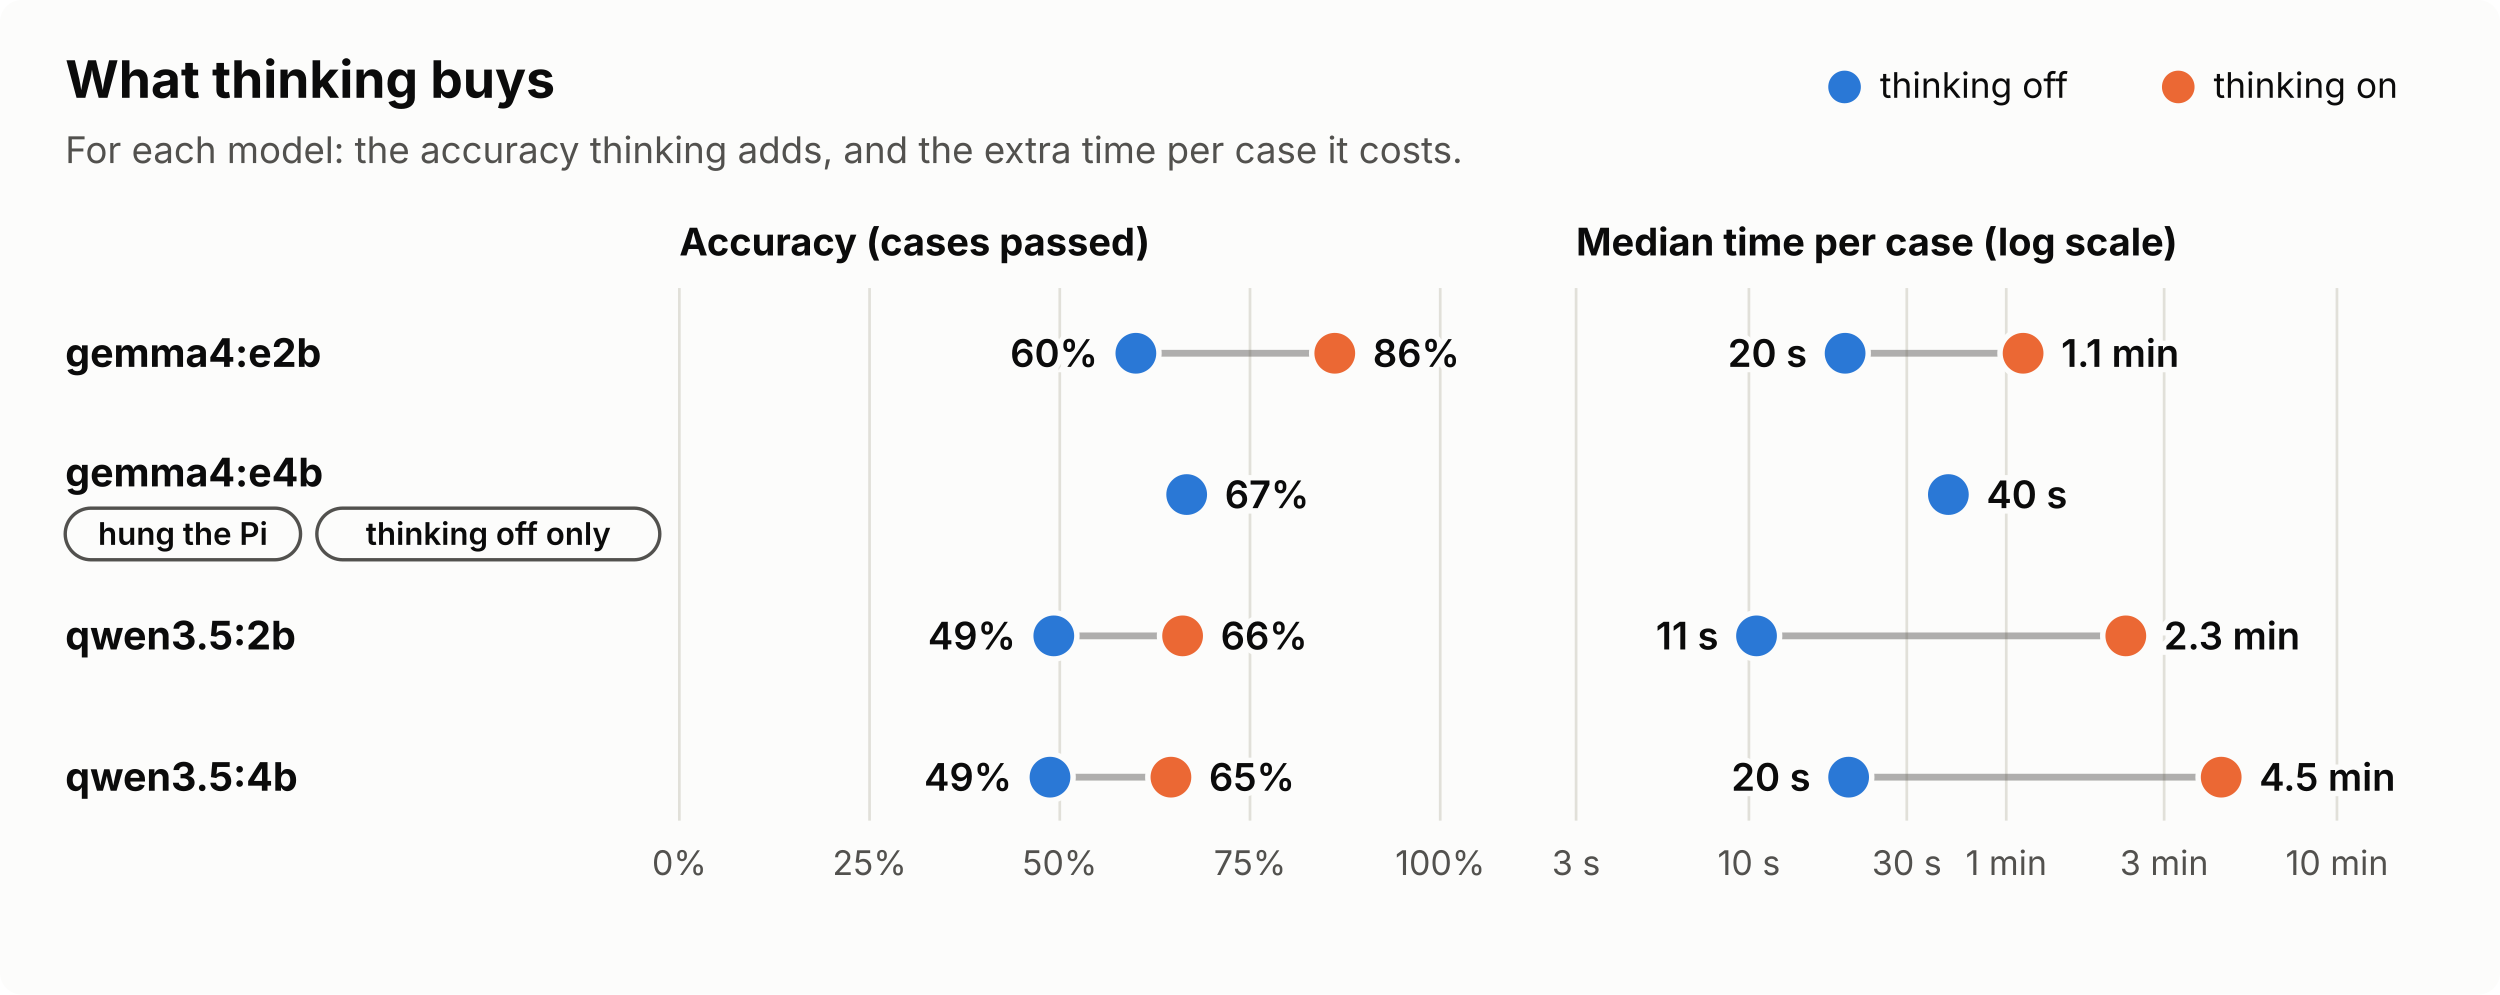
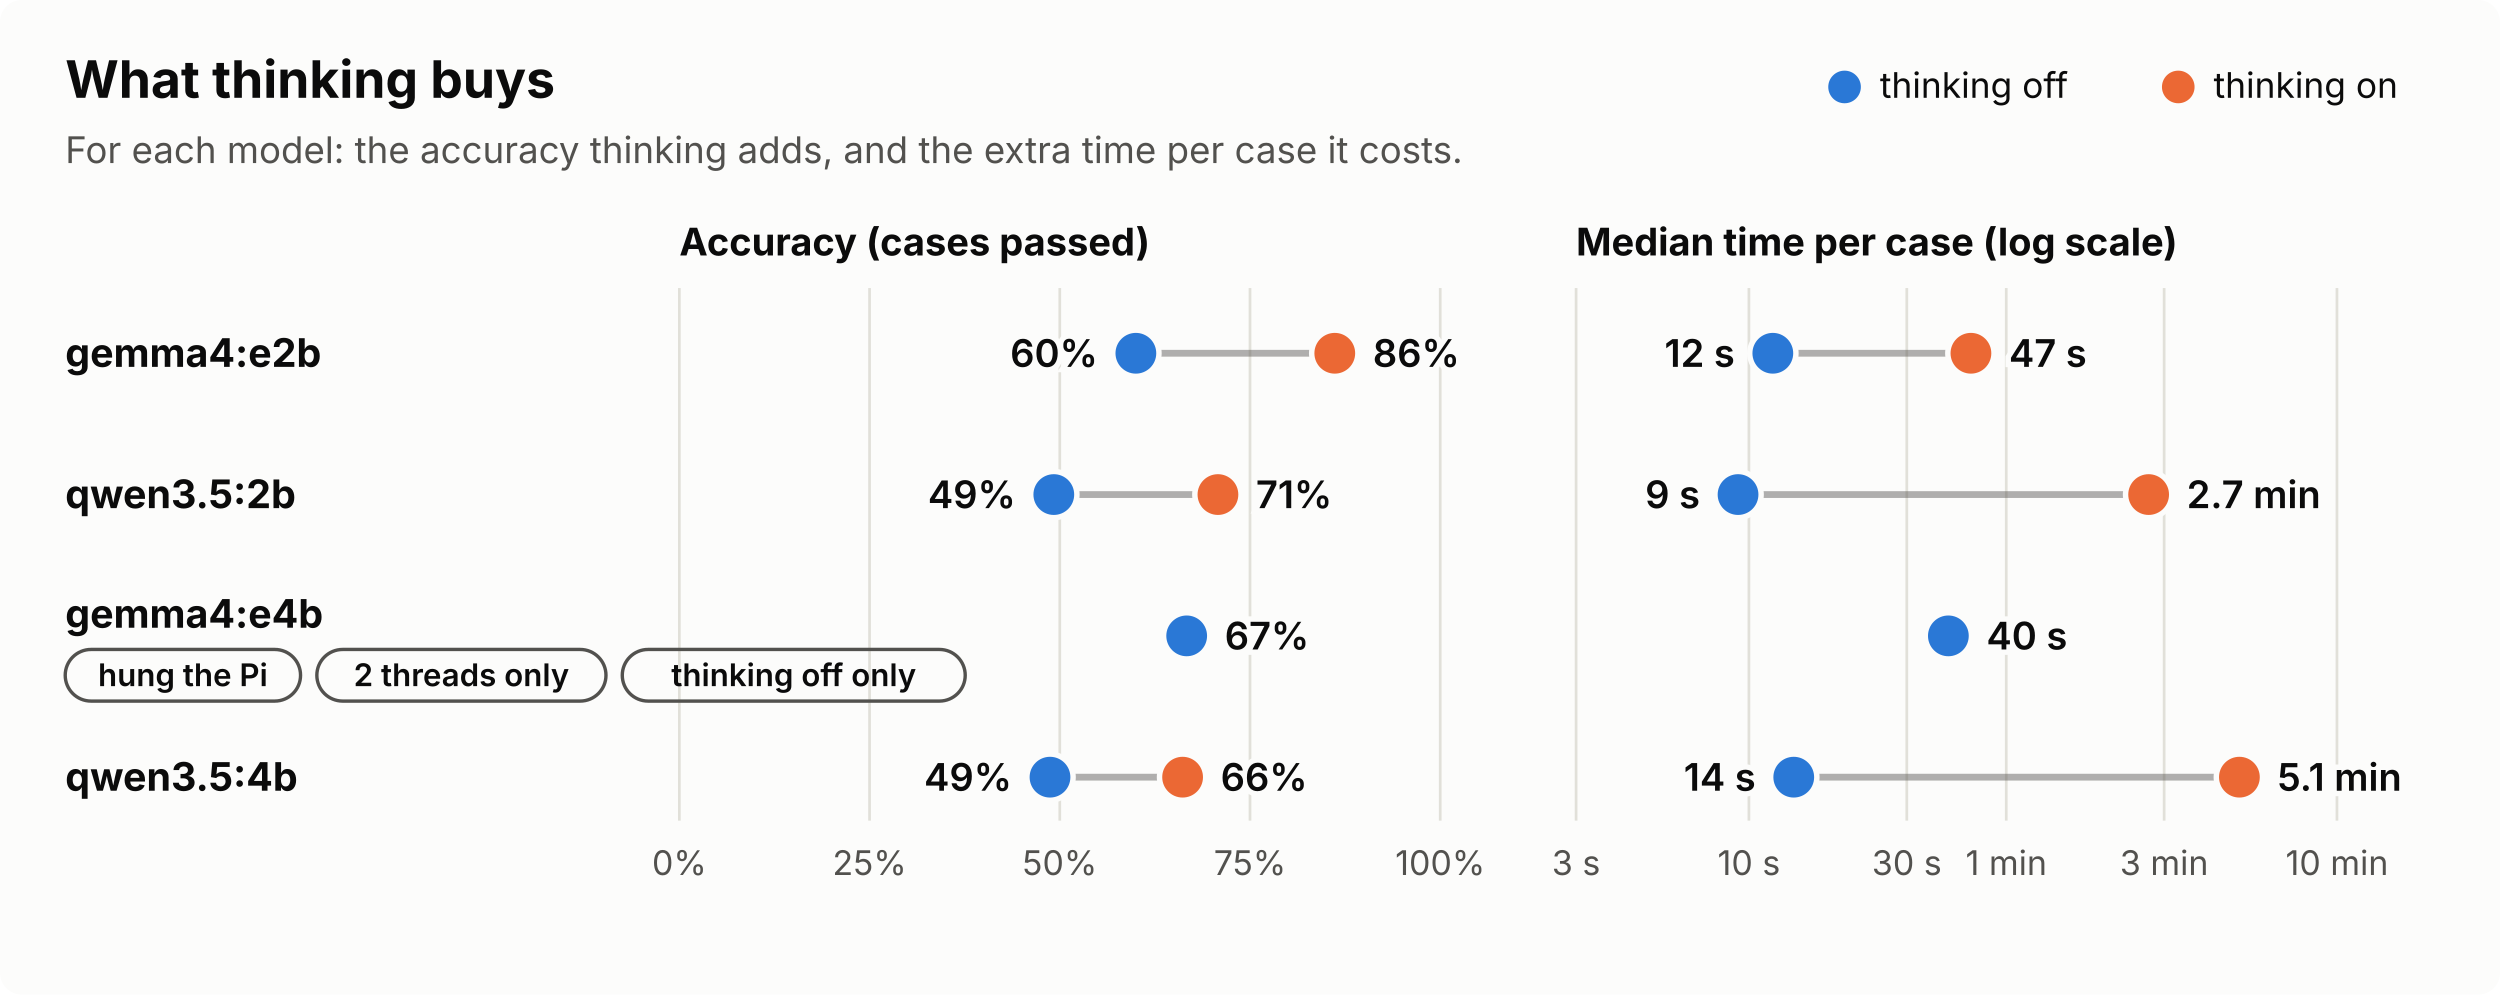
<svg xmlns="http://www.w3.org/2000/svg" width="920" height="366" viewBox="0 0 920 366" role="img" aria-label="What thinking buys">
  <rect width="920" height="366" rx="8" fill="#fcfcfb" />
  <text x="24.0" y="36.0" font-size="19" font-weight="700" text-anchor="start" fill="#0b0b0b" font-family="system-ui, -apple-system, Segoe UI, sans-serif">What thinking buys</text>
  <text x="24.0" y="60.0" font-size="13.5" font-weight="normal" text-anchor="start" fill="#52514e" font-family="system-ui, -apple-system, Segoe UI, sans-serif">For each model: the accuracy thinking adds, and the extra time per case it costs.</text>
  <circle cx="678.8" cy="32.0" r="7" fill="#2a78d6" stroke="#fcfcfb" stroke-width="2" />
  <text x="691.8" y="36.0" font-size="13" font-weight="normal" text-anchor="start" fill="#0b0b0b" font-family="system-ui, -apple-system, Segoe UI, sans-serif">thinking off</text>
  <circle cx="801.6" cy="32.0" r="7" fill="#eb6834" stroke="#fcfcfb" stroke-width="2" />
  <text x="814.6" y="36.0" font-size="13" font-weight="normal" text-anchor="start" fill="#0b0b0b" font-family="system-ui, -apple-system, Segoe UI, sans-serif">thinking on</text>
  <text x="250.0" y="94.0" font-size="14" font-weight="700" text-anchor="start" fill="#0b0b0b" font-family="system-ui, -apple-system, Segoe UI, sans-serif">Accuracy (cases passed)</text>
  <text x="580.0" y="94.0" font-size="14" font-weight="700" text-anchor="start" fill="#0b0b0b" font-family="system-ui, -apple-system, Segoe UI, sans-serif">Median time per case (log scale)</text>
  <line x1="250.0" y1="106.0" x2="250.0" y2="302.0" stroke="#e1e0d9" stroke-width="1" />
  <text x="250.0" y="322.0" font-size="12.5" font-weight="normal" text-anchor="middle" fill="#52514e" font-family="system-ui, -apple-system, Segoe UI, sans-serif">0%</text>
  <line x1="320.0" y1="106.0" x2="320.0" y2="302.0" stroke="#e1e0d9" stroke-width="1" />
  <text x="320.0" y="322.0" font-size="12.5" font-weight="normal" text-anchor="middle" fill="#52514e" font-family="system-ui, -apple-system, Segoe UI, sans-serif">25%</text>
  <line x1="390.0" y1="106.0" x2="390.0" y2="302.0" stroke="#e1e0d9" stroke-width="1" />
  <text x="390.0" y="322.0" font-size="12.5" font-weight="normal" text-anchor="middle" fill="#52514e" font-family="system-ui, -apple-system, Segoe UI, sans-serif">50%</text>
  <line x1="460.0" y1="106.0" x2="460.0" y2="302.0" stroke="#e1e0d9" stroke-width="1" />
  <text x="460.0" y="322.0" font-size="12.5" font-weight="normal" text-anchor="middle" fill="#52514e" font-family="system-ui, -apple-system, Segoe UI, sans-serif">75%</text>
  <line x1="530.0" y1="106.0" x2="530.0" y2="302.0" stroke="#e1e0d9" stroke-width="1" />
  <text x="530.0" y="322.0" font-size="12.5" font-weight="normal" text-anchor="middle" fill="#52514e" font-family="system-ui, -apple-system, Segoe UI, sans-serif">100%</text>
  <line x1="580.0" y1="106.0" x2="580.0" y2="302.0" stroke="#e1e0d9" stroke-width="1" />
  <text x="580.0" y="322.0" font-size="12.5" font-weight="normal" text-anchor="middle" fill="#52514e" font-family="system-ui, -apple-system, Segoe UI, sans-serif">3 s</text>
  <line x1="643.6" y1="106.0" x2="643.6" y2="302.0" stroke="#e1e0d9" stroke-width="1" />
  <text x="643.6" y="322.0" font-size="12.5" font-weight="normal" text-anchor="middle" fill="#52514e" font-family="system-ui, -apple-system, Segoe UI, sans-serif">10 s</text>
  <line x1="701.7" y1="106.0" x2="701.7" y2="302.0" stroke="#e1e0d9" stroke-width="1" />
  <text x="701.7" y="322.0" font-size="12.5" font-weight="normal" text-anchor="middle" fill="#52514e" font-family="system-ui, -apple-system, Segoe UI, sans-serif">30 s</text>
  <line x1="738.3" y1="106.0" x2="738.3" y2="302.0" stroke="#e1e0d9" stroke-width="1" />
  <text x="738.3" y="322.0" font-size="12.5" font-weight="normal" text-anchor="middle" fill="#52514e" font-family="system-ui, -apple-system, Segoe UI, sans-serif">1 min</text>
  <line x1="796.4" y1="106.0" x2="796.4" y2="302.0" stroke="#e1e0d9" stroke-width="1" />
  <text x="796.4" y="322.0" font-size="12.5" font-weight="normal" text-anchor="middle" fill="#52514e" font-family="system-ui, -apple-system, Segoe UI, sans-serif">3 min</text>
  <line x1="860.0" y1="106.0" x2="860.0" y2="302.0" stroke="#e1e0d9" stroke-width="1" />
  <text x="860.0" y="322.0" font-size="12.5" font-weight="normal" text-anchor="middle" fill="#52514e" font-family="system-ui, -apple-system, Segoe UI, sans-serif">10 min</text>
  <text x="24.0" y="135.0" font-size="14.5" font-weight="700" text-anchor="start" fill="#0b0b0b" font-family="system-ui, -apple-system, Segoe UI, sans-serif">gemma4:e2b</text>
  <line x1="418.0" y1="130.0" x2="491.2" y2="130.0" stroke="#52514e" stroke-width="2.5" stroke-opacity="0.45" />
  <circle cx="418.0" cy="130.0" r="8.5" fill="#2a78d6" stroke="#fcfcfb" stroke-width="2" />
  <circle cx="491.2" cy="130.0" r="8.5" fill="#eb6834" stroke="#fcfcfb" stroke-width="2" />
  <text x="404.0" y="135.0" font-size="14" font-weight="600" text-anchor="end" fill="#0b0b0b" stroke="#fcfcfb" stroke-width="4" paint-order="stroke" font-family="system-ui, -apple-system, Segoe UI, sans-serif">60%</text>
  <text x="505.2" y="135.0" font-size="14" font-weight="600" text-anchor="start" fill="#0b0b0b" stroke="#fcfcfb" stroke-width="4" paint-order="stroke" font-family="system-ui, -apple-system, Segoe UI, sans-serif">86%</text>
-   <line x1="679.0" y1="130.0" x2="744.5" y2="130.0" stroke="#52514e" stroke-width="2.5" stroke-opacity="0.45" />
-   <circle cx="679.0" cy="130.0" r="8.5" fill="#2a78d6" stroke="#fcfcfb" stroke-width="2" />
-   <circle cx="744.5" cy="130.0" r="8.5" fill="#eb6834" stroke="#fcfcfb" stroke-width="2" />
-   <text x="665.0" y="135.0" font-size="14" font-weight="600" text-anchor="end" fill="#0b0b0b" stroke="#fcfcfb" stroke-width="4" paint-order="stroke" font-family="system-ui, -apple-system, Segoe UI, sans-serif">20 s</text>
-   <text x="758.5" y="135.0" font-size="14" font-weight="600" text-anchor="start" fill="#0b0b0b" stroke="#fcfcfb" stroke-width="4" paint-order="stroke" font-family="system-ui, -apple-system, Segoe UI, sans-serif">1.1 min</text>
-   <text x="24.0" y="179.0" font-size="14.5" font-weight="700" text-anchor="start" fill="#0b0b0b" font-family="system-ui, -apple-system, Segoe UI, sans-serif">gemma4:e4b</text>
-   <rect x="24.0" y="187.0" width="86.6" height="19" rx="9.5" fill="none" stroke="#52514e" stroke-width="1.25" />
-   <text x="67.3" y="200.5" font-size="11.5" font-weight="600" text-anchor="middle" fill="#0b0b0b" font-family="system-ui, -apple-system, Segoe UI, sans-serif">hung the Pi</text>
-   <rect x="116.6" y="187.0" width="126.2" height="19" rx="9.5" fill="none" stroke="#52514e" stroke-width="1.25" />
-   <text x="179.7" y="200.5" font-size="11.5" font-weight="600" text-anchor="middle" fill="#0b0b0b" font-family="system-ui, -apple-system, Segoe UI, sans-serif">thinking off only</text>
-   <circle cx="436.7" cy="182.0" r="8.5" fill="#2a78d6" stroke="#fcfcfb" stroke-width="2" />
-   <text x="450.7" y="187.0" font-size="14" font-weight="600" text-anchor="start" fill="#0b0b0b" stroke="#fcfcfb" stroke-width="4" paint-order="stroke" font-family="system-ui, -apple-system, Segoe UI, sans-serif">67%</text>
-   <circle cx="717.0" cy="182.0" r="8.5" fill="#2a78d6" stroke="#fcfcfb" stroke-width="2" />
-   <text x="731.0" y="187.0" font-size="14" font-weight="600" text-anchor="start" fill="#0b0b0b" stroke="#fcfcfb" stroke-width="4" paint-order="stroke" font-family="system-ui, -apple-system, Segoe UI, sans-serif">40 s</text>
-   <text x="24.0" y="239.0" font-size="14.5" font-weight="700" text-anchor="start" fill="#0b0b0b" font-family="system-ui, -apple-system, Segoe UI, sans-serif">qwen3.5:2b</text>
-   <line x1="387.8" y1="234.0" x2="435.2" y2="234.0" stroke="#52514e" stroke-width="2.5" stroke-opacity="0.45" />
-   <circle cx="387.8" cy="234.0" r="8.5" fill="#2a78d6" stroke="#fcfcfb" stroke-width="2" />
-   <circle cx="435.2" cy="234.0" r="8.5" fill="#eb6834" stroke="#fcfcfb" stroke-width="2" />
-   <text x="373.8" y="239.0" font-size="14" font-weight="600" text-anchor="end" fill="#0b0b0b" stroke="#fcfcfb" stroke-width="4" paint-order="stroke" font-family="system-ui, -apple-system, Segoe UI, sans-serif">49%</text>
-   <text x="449.2" y="239.0" font-size="14" font-weight="600" text-anchor="start" fill="#0b0b0b" stroke="#fcfcfb" stroke-width="4" paint-order="stroke" font-family="system-ui, -apple-system, Segoe UI, sans-serif">66%</text>
-   <line x1="646.4" y1="234.0" x2="782.3" y2="234.0" stroke="#52514e" stroke-width="2.5" stroke-opacity="0.45" />
-   <circle cx="646.4" cy="234.0" r="8.5" fill="#2a78d6" stroke="#fcfcfb" stroke-width="2" />
-   <circle cx="782.3" cy="234.0" r="8.5" fill="#eb6834" stroke="#fcfcfb" stroke-width="2" />
-   <text x="632.4" y="239.0" font-size="14" font-weight="600" text-anchor="end" fill="#0b0b0b" stroke="#fcfcfb" stroke-width="4" paint-order="stroke" font-family="system-ui, -apple-system, Segoe UI, sans-serif">11 s</text>
-   <text x="796.3" y="239.0" font-size="14" font-weight="600" text-anchor="start" fill="#0b0b0b" stroke="#fcfcfb" stroke-width="4" paint-order="stroke" font-family="system-ui, -apple-system, Segoe UI, sans-serif">2.3 min</text>
+   <line x1="652.4" y1="130.0" x2="725.3" y2="130.0" stroke="#52514e" stroke-width="2.5" stroke-opacity="0.45" />
+   <circle cx="652.4" cy="130.0" r="8.5" fill="#2a78d6" stroke="#fcfcfb" stroke-width="2" />
+   <circle cx="725.3" cy="130.0" r="8.5" fill="#eb6834" stroke="#fcfcfb" stroke-width="2" />
+   <text x="638.4" y="135.0" font-size="14" font-weight="600" text-anchor="end" fill="#0b0b0b" stroke="#fcfcfb" stroke-width="4" paint-order="stroke" font-family="system-ui, -apple-system, Segoe UI, sans-serif">12 s</text>
+   <text x="739.3" y="135.0" font-size="14" font-weight="600" text-anchor="start" fill="#0b0b0b" stroke="#fcfcfb" stroke-width="4" paint-order="stroke" font-family="system-ui, -apple-system, Segoe UI, sans-serif">47 s</text>
+   <text x="24.0" y="187.0" font-size="14.5" font-weight="700" text-anchor="start" fill="#0b0b0b" font-family="system-ui, -apple-system, Segoe UI, sans-serif">qwen3.5:2b</text>
+   <line x1="387.8" y1="182.0" x2="448.2" y2="182.0" stroke="#52514e" stroke-width="2.5" stroke-opacity="0.45" />
+   <circle cx="387.8" cy="182.0" r="8.5" fill="#2a78d6" stroke="#fcfcfb" stroke-width="2" />
+   <circle cx="448.2" cy="182.0" r="8.5" fill="#eb6834" stroke="#fcfcfb" stroke-width="2" />
+   <text x="373.8" y="187.0" font-size="14" font-weight="600" text-anchor="end" fill="#0b0b0b" stroke="#fcfcfb" stroke-width="4" paint-order="stroke" font-family="system-ui, -apple-system, Segoe UI, sans-serif">49%</text>
+   <text x="462.2" y="187.0" font-size="14" font-weight="600" text-anchor="start" fill="#0b0b0b" stroke="#fcfcfb" stroke-width="4" paint-order="stroke" font-family="system-ui, -apple-system, Segoe UI, sans-serif">71%</text>
+   <line x1="639.6" y1="182.0" x2="790.7" y2="182.0" stroke="#52514e" stroke-width="2.5" stroke-opacity="0.45" />
+   <circle cx="639.6" cy="182.0" r="8.5" fill="#2a78d6" stroke="#fcfcfb" stroke-width="2" />
+   <circle cx="790.7" cy="182.0" r="8.5" fill="#eb6834" stroke="#fcfcfb" stroke-width="2" />
+   <text x="625.6" y="187.0" font-size="14" font-weight="600" text-anchor="end" fill="#0b0b0b" stroke="#fcfcfb" stroke-width="4" paint-order="stroke" font-family="system-ui, -apple-system, Segoe UI, sans-serif">9 s</text>
+   <text x="804.7" y="187.0" font-size="14" font-weight="600" text-anchor="start" fill="#0b0b0b" stroke="#fcfcfb" stroke-width="4" paint-order="stroke" font-family="system-ui, -apple-system, Segoe UI, sans-serif">2.7 min</text>
+   <text x="24.0" y="231.0" font-size="14.5" font-weight="700" text-anchor="start" fill="#0b0b0b" font-family="system-ui, -apple-system, Segoe UI, sans-serif">gemma4:e4b</text>
+   <rect x="24.0" y="239.0" width="86.6" height="19" rx="9.5" fill="none" stroke="#52514e" stroke-width="1.25" />
+   <text x="67.3" y="252.5" font-size="11.5" font-weight="600" text-anchor="middle" fill="#0b0b0b" font-family="system-ui, -apple-system, Segoe UI, sans-serif">hung the Pi</text>
+   <rect x="116.6" y="239.0" width="106.4" height="19" rx="9.5" fill="none" stroke="#52514e" stroke-width="1.25" />
+   <text x="169.8" y="252.5" font-size="11.5" font-weight="600" text-anchor="middle" fill="#0b0b0b" font-family="system-ui, -apple-system, Segoe UI, sans-serif">2 threads only</text>
+   <rect x="229.0" y="239.0" width="126.2" height="19" rx="9.5" fill="none" stroke="#52514e" stroke-width="1.25" />
+   <text x="292.1" y="252.5" font-size="11.5" font-weight="600" text-anchor="middle" fill="#0b0b0b" font-family="system-ui, -apple-system, Segoe UI, sans-serif">thinking off only</text>
+   <circle cx="436.7" cy="234.0" r="8.5" fill="#2a78d6" stroke="#fcfcfb" stroke-width="2" />
+   <text x="450.7" y="239.0" font-size="14" font-weight="600" text-anchor="start" fill="#0b0b0b" stroke="#fcfcfb" stroke-width="4" paint-order="stroke" font-family="system-ui, -apple-system, Segoe UI, sans-serif">67%</text>
+   <circle cx="717.0" cy="234.0" r="8.5" fill="#2a78d6" stroke="#fcfcfb" stroke-width="2" />
+   <text x="731.0" y="239.0" font-size="14" font-weight="600" text-anchor="start" fill="#0b0b0b" stroke="#fcfcfb" stroke-width="4" paint-order="stroke" font-family="system-ui, -apple-system, Segoe UI, sans-serif">40 s</text>
  <text x="24.0" y="291.0" font-size="14.5" font-weight="700" text-anchor="start" fill="#0b0b0b" font-family="system-ui, -apple-system, Segoe UI, sans-serif">qwen3.5:4b</text>
-   <line x1="386.4" y1="286.0" x2="430.9" y2="286.0" stroke="#52514e" stroke-width="2.5" stroke-opacity="0.45" />
+   <line x1="386.4" y1="286.0" x2="435.2" y2="286.0" stroke="#52514e" stroke-width="2.5" stroke-opacity="0.45" />
  <circle cx="386.4" cy="286.0" r="8.5" fill="#2a78d6" stroke="#fcfcfb" stroke-width="2" />
-   <circle cx="430.9" cy="286.0" r="8.5" fill="#eb6834" stroke="#fcfcfb" stroke-width="2" />
+   <circle cx="435.2" cy="286.0" r="8.5" fill="#eb6834" stroke="#fcfcfb" stroke-width="2" />
  <text x="372.4" y="291.0" font-size="14" font-weight="600" text-anchor="end" fill="#0b0b0b" stroke="#fcfcfb" stroke-width="4" paint-order="stroke" font-family="system-ui, -apple-system, Segoe UI, sans-serif">49%</text>
-   <text x="444.9" y="291.0" font-size="14" font-weight="600" text-anchor="start" fill="#0b0b0b" stroke="#fcfcfb" stroke-width="4" paint-order="stroke" font-family="system-ui, -apple-system, Segoe UI, sans-serif">65%</text>
-   <line x1="680.3" y1="286.0" x2="817.4" y2="286.0" stroke="#52514e" stroke-width="2.5" stroke-opacity="0.45" />
-   <circle cx="680.3" cy="286.0" r="8.5" fill="#2a78d6" stroke="#fcfcfb" stroke-width="2" />
-   <circle cx="817.4" cy="286.0" r="8.5" fill="#eb6834" stroke="#fcfcfb" stroke-width="2" />
-   <text x="666.3" y="291.0" font-size="14" font-weight="600" text-anchor="end" fill="#0b0b0b" stroke="#fcfcfb" stroke-width="4" paint-order="stroke" font-family="system-ui, -apple-system, Segoe UI, sans-serif">20 s</text>
-   <text x="831.4" y="291.0" font-size="14" font-weight="600" text-anchor="start" fill="#0b0b0b" stroke="#fcfcfb" stroke-width="4" paint-order="stroke" font-family="system-ui, -apple-system, Segoe UI, sans-serif">4.5 min</text>
+   <text x="449.2" y="291.0" font-size="14" font-weight="600" text-anchor="start" fill="#0b0b0b" stroke="#fcfcfb" stroke-width="4" paint-order="stroke" font-family="system-ui, -apple-system, Segoe UI, sans-serif">66%</text>
+   <line x1="660.1" y1="286.0" x2="824.1" y2="286.0" stroke="#52514e" stroke-width="2.5" stroke-opacity="0.45" />
+   <circle cx="660.1" cy="286.0" r="8.5" fill="#2a78d6" stroke="#fcfcfb" stroke-width="2" />
+   <circle cx="824.1" cy="286.0" r="8.5" fill="#eb6834" stroke="#fcfcfb" stroke-width="2" />
+   <text x="646.1" y="291.0" font-size="14" font-weight="600" text-anchor="end" fill="#0b0b0b" stroke="#fcfcfb" stroke-width="4" paint-order="stroke" font-family="system-ui, -apple-system, Segoe UI, sans-serif">14 s</text>
+   <text x="838.1" y="291.0" font-size="14" font-weight="600" text-anchor="start" fill="#0b0b0b" stroke="#fcfcfb" stroke-width="4" paint-order="stroke" font-family="system-ui, -apple-system, Segoe UI, sans-serif">5.1 min</text>
</svg>
